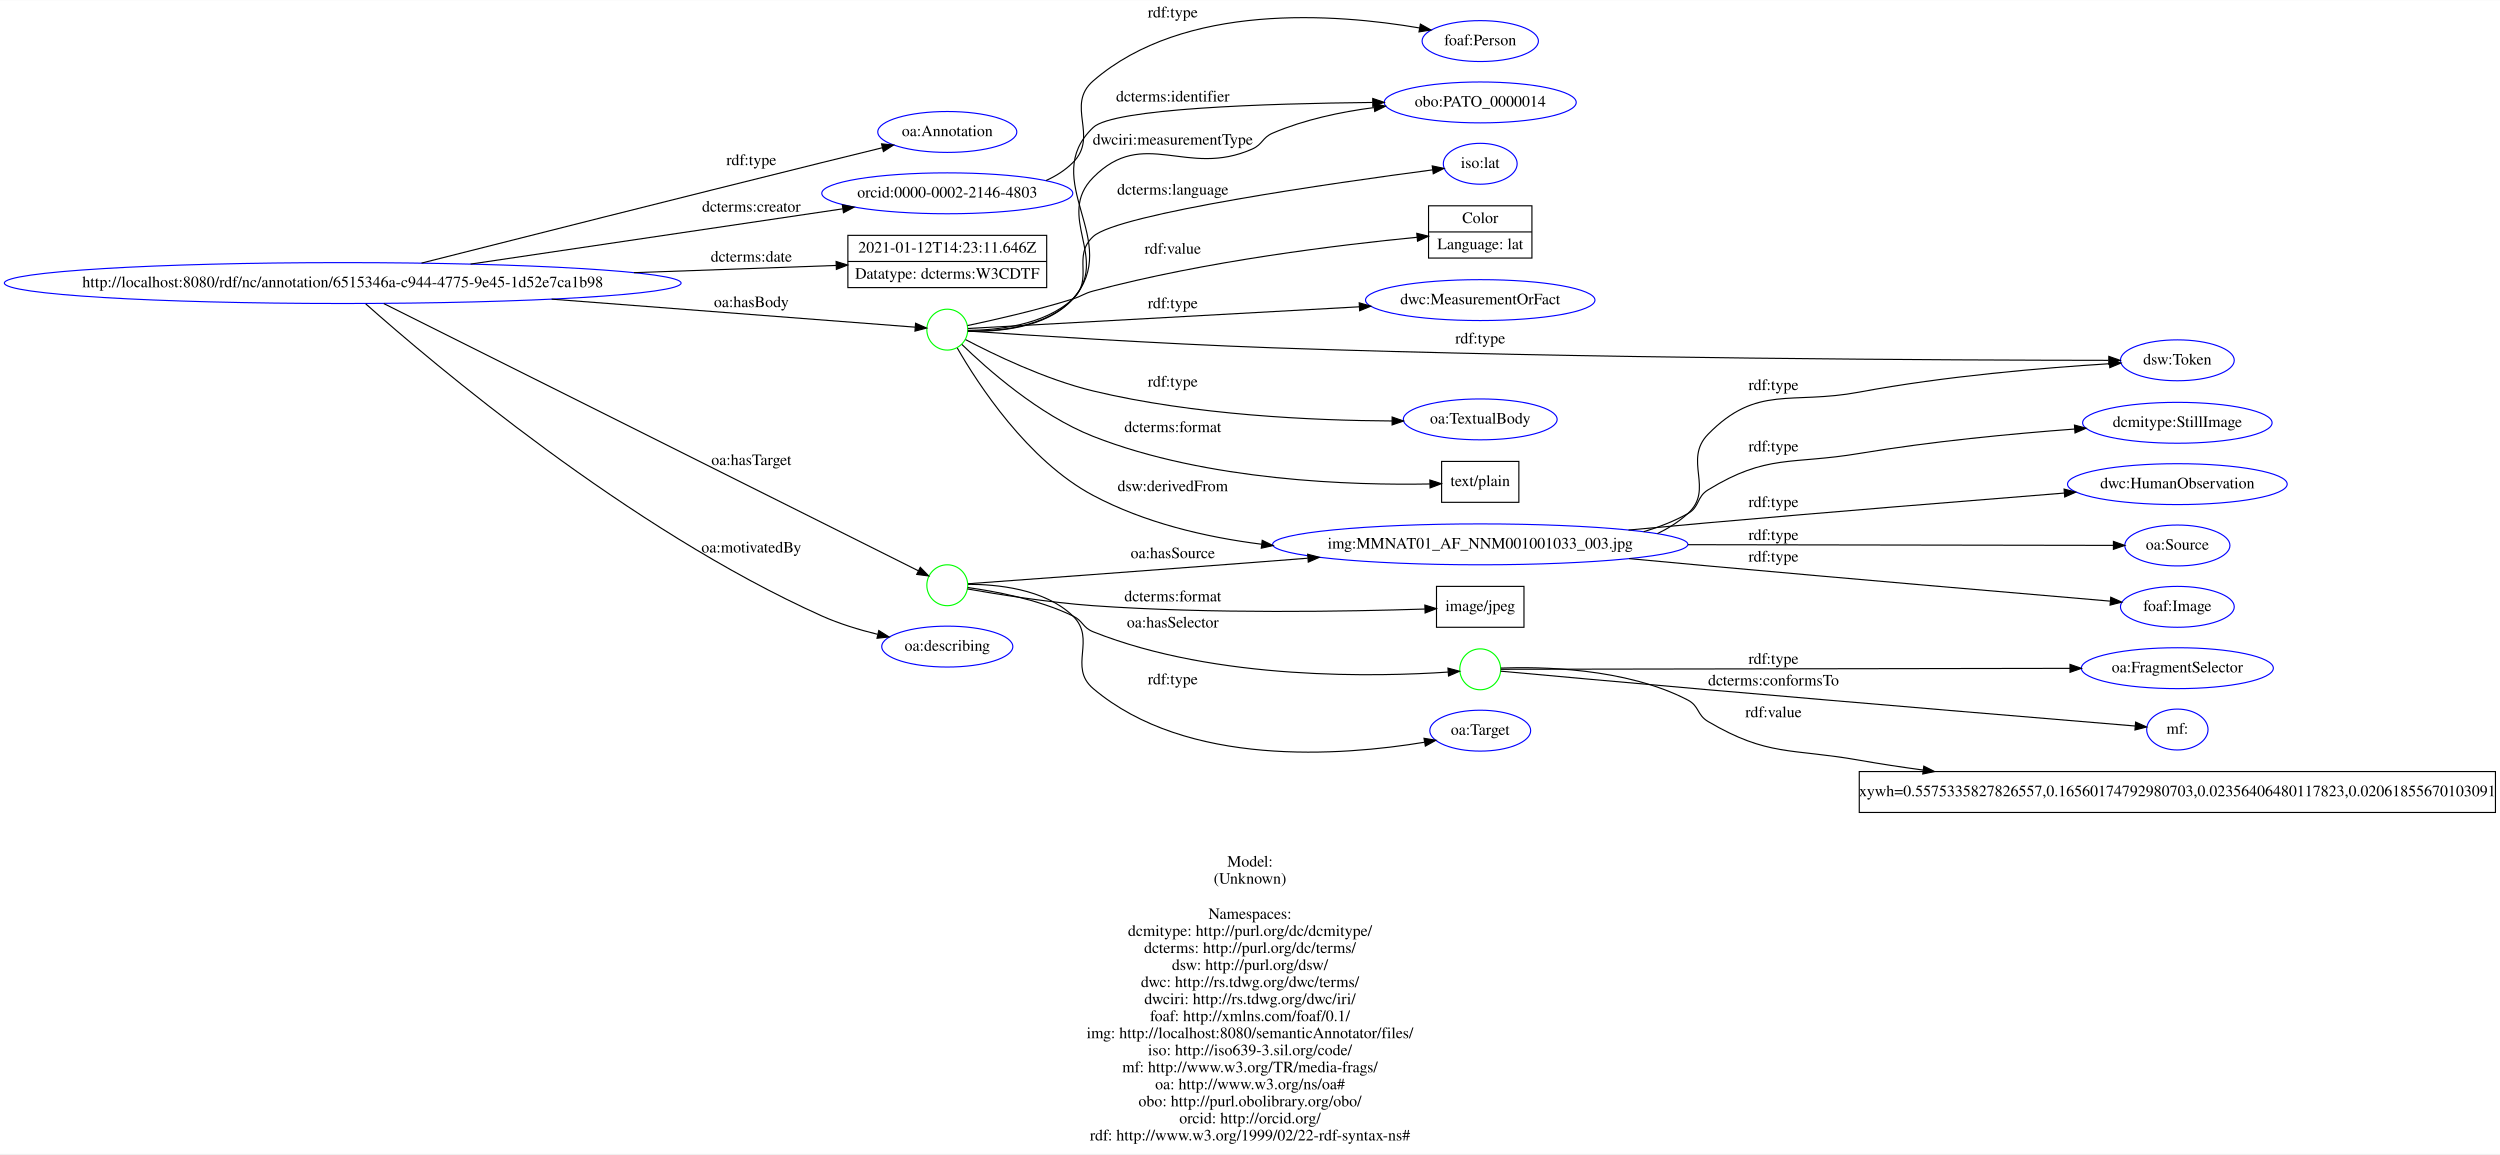
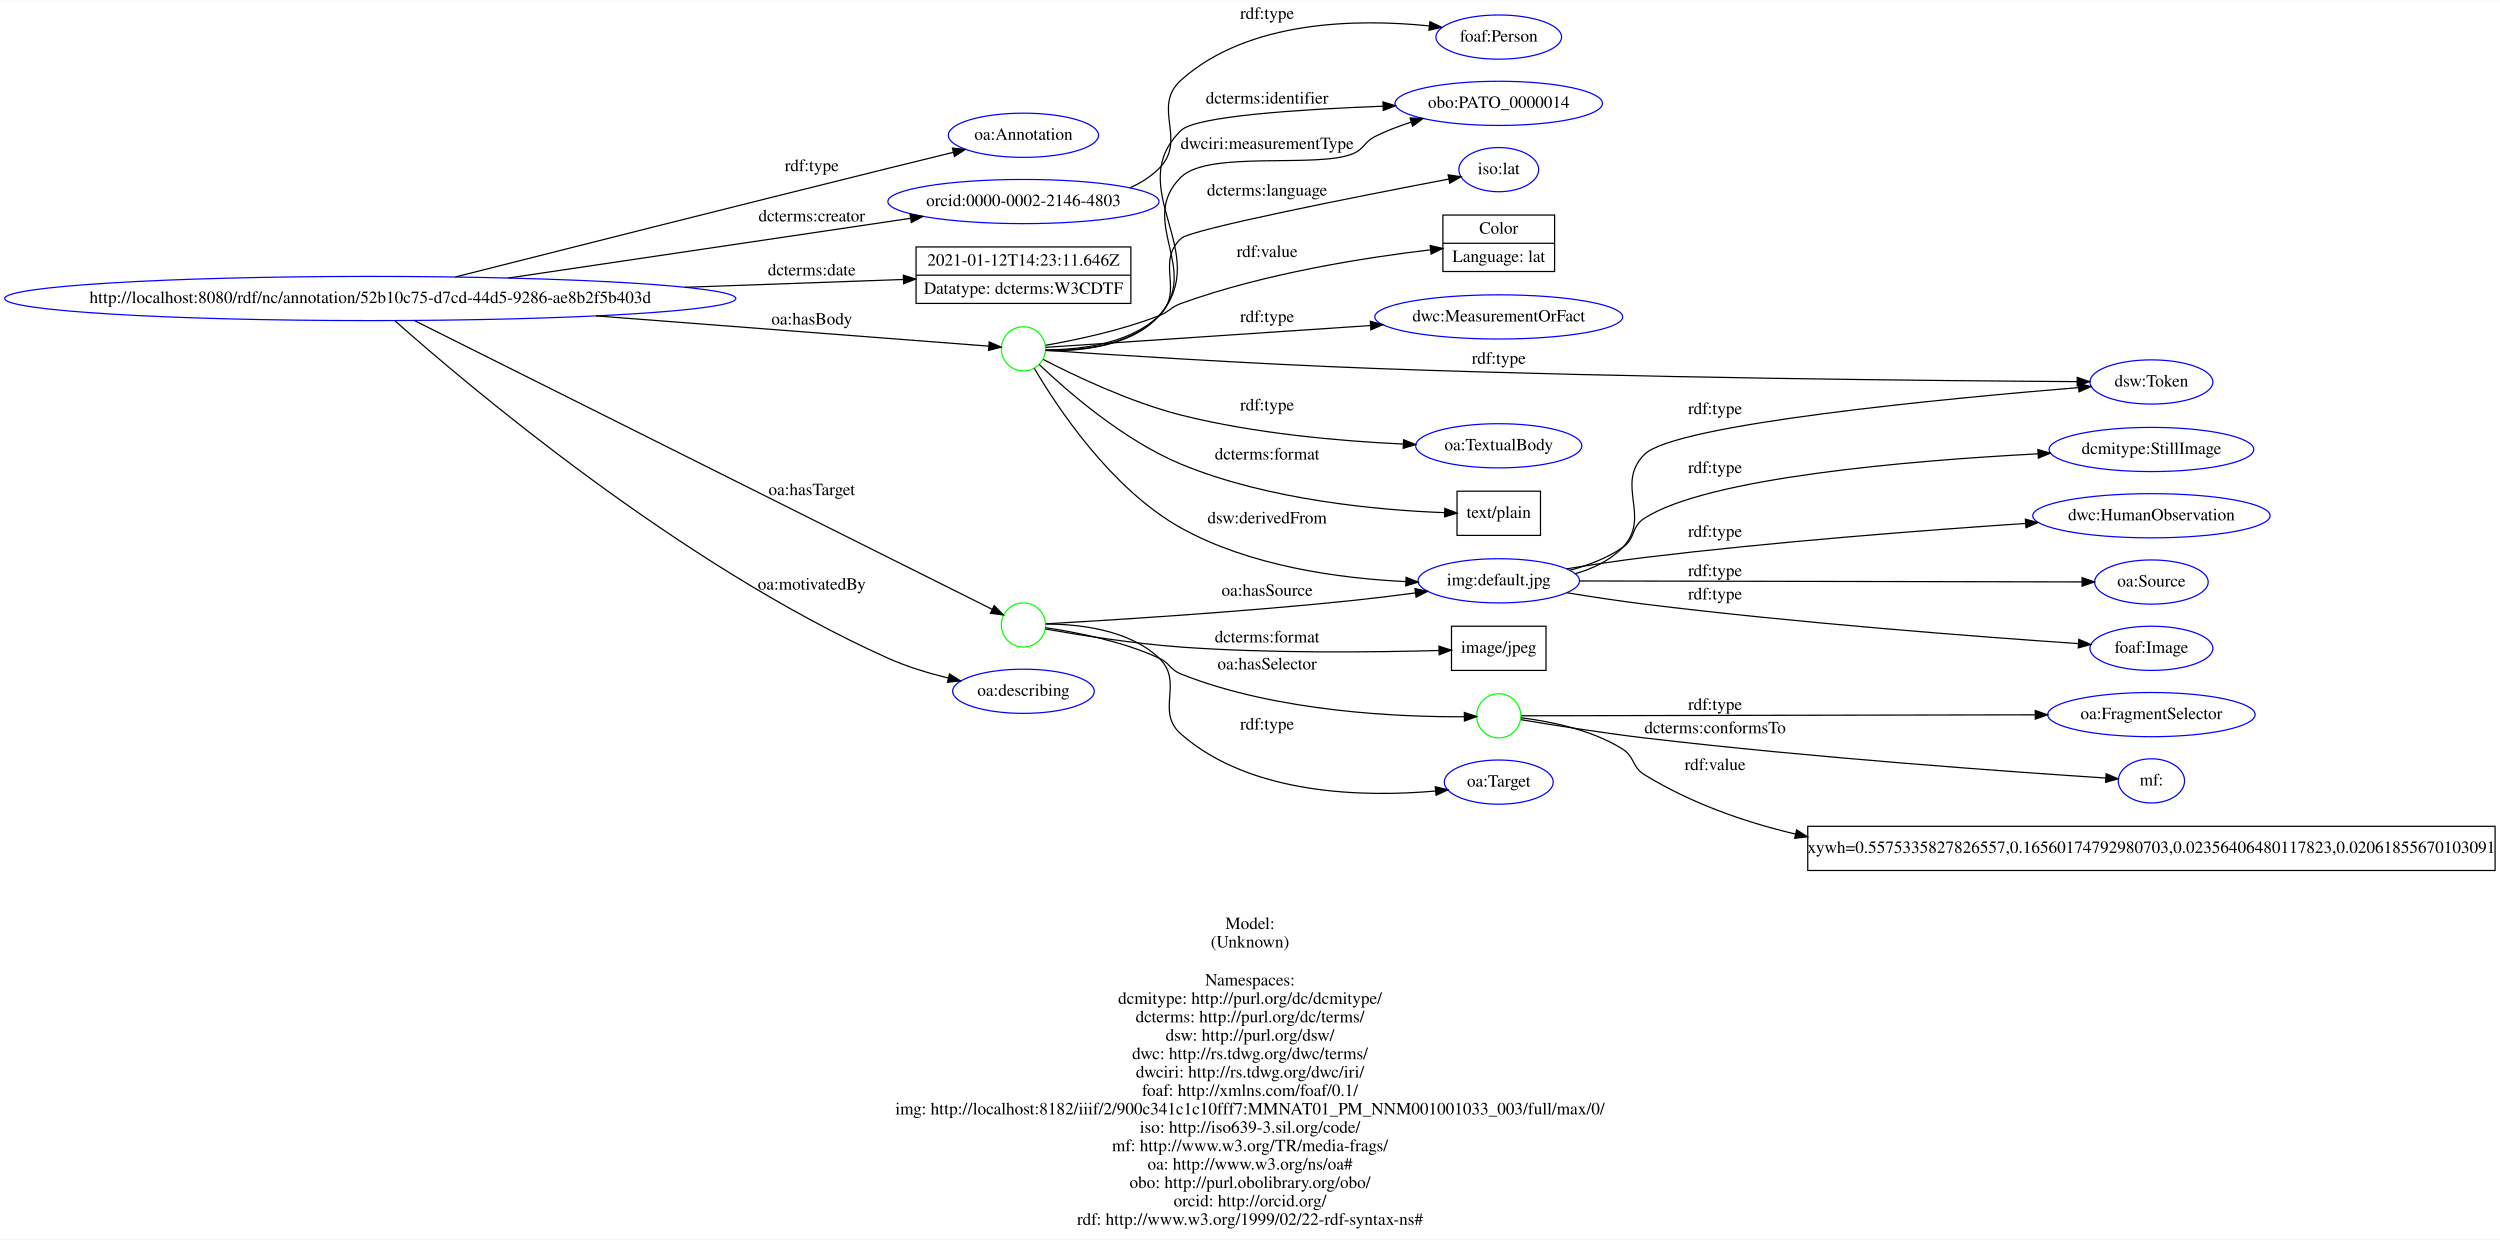
- <svg xmlns="http://www.w3.org/2000/svg" width="2201pt" height="1016pt" viewBox="0.00 0.00 2200.60 1015.50">
-   <g id="graph0" class="graph" transform="scale(1 1) rotate(0) translate(4 1011.5)">
-     <polygon fill="#ffffff" stroke="transparent" points="-4,4 -4,-1011.5 2196.595,-1011.5 2196.595,4 -4,4" />
-     <text text-anchor="middle" x="1096.298" y="-248.8" font-family="Times,serif" font-size="14.00" fill="#000000">Model:</text>
-     <text text-anchor="middle" x="1096.298" y="-233.8" font-family="Times,serif" font-size="14.00" fill="#000000">(Unknown)</text>
-     <text text-anchor="middle" x="1096.298" y="-202.8" font-family="Times,serif" font-size="14.00" fill="#000000">Namespaces:</text>
-     <text text-anchor="middle" x="1096.298" y="-187.8" font-family="Times,serif" font-size="14.00" fill="#000000">dcmitype: http://purl.org/dc/dcmitype/</text>
-     <text text-anchor="middle" x="1096.298" y="-172.8" font-family="Times,serif" font-size="14.00" fill="#000000">dcterms: http://purl.org/dc/terms/</text>
-     <text text-anchor="middle" x="1096.298" y="-157.8" font-family="Times,serif" font-size="14.00" fill="#000000">dsw: http://purl.org/dsw/</text>
-     <text text-anchor="middle" x="1096.298" y="-142.8" font-family="Times,serif" font-size="14.00" fill="#000000">dwc: http://rs.tdwg.org/dwc/terms/</text>
-     <text text-anchor="middle" x="1096.298" y="-127.8" font-family="Times,serif" font-size="14.00" fill="#000000">dwciri: http://rs.tdwg.org/dwc/iri/</text>
-     <text text-anchor="middle" x="1096.298" y="-112.8" font-family="Times,serif" font-size="14.00" fill="#000000">foaf: http://xmlns.com/foaf/0.1/</text>
-     <text text-anchor="middle" x="1096.298" y="-97.8" font-family="Times,serif" font-size="14.00" fill="#000000">img: http://localhost:8080/semanticAnnotator/files/</text>
-     <text text-anchor="middle" x="1096.298" y="-82.8" font-family="Times,serif" font-size="14.00" fill="#000000">iso: http://iso639-3.sil.org/code/</text>
-     <text text-anchor="middle" x="1096.298" y="-67.8" font-family="Times,serif" font-size="14.00" fill="#000000">mf: http://www.w3.org/TR/media-frags/</text>
-     <text text-anchor="middle" x="1096.298" y="-52.8" font-family="Times,serif" font-size="14.00" fill="#000000">oa: http://www.w3.org/ns/oa#</text>
-     <text text-anchor="middle" x="1096.298" y="-37.8" font-family="Times,serif" font-size="14.00" fill="#000000">obo: http://purl.obolibrary.org/obo/</text>
-     <text text-anchor="middle" x="1096.298" y="-22.8" font-family="Times,serif" font-size="14.00" fill="#000000">orcid: http://orcid.org/</text>
-     <text text-anchor="middle" x="1096.298" y="-7.8" font-family="Times,serif" font-size="14.00" fill="#000000">rdf: http://www.w3.org/1999/02/22-rdf-syntax-ns#</text>
+ <svg xmlns="http://www.w3.org/2000/svg" width="2037pt" height="1010pt" viewBox="0.00 0.00 2036.81 1009.50">
+   <g id="graph0" class="graph" transform="scale(1 1) rotate(0) translate(4 1005.5)">
+     <polygon fill="#ffffff" stroke="transparent" points="-4,4 -4,-1005.5 2032.81,-1005.5 2032.81,4 -4,4" />
+     <text text-anchor="middle" x="1014.405" y="-248.8" font-family="Times,serif" font-size="14.00" fill="#000000">Model:</text>
+     <text text-anchor="middle" x="1014.405" y="-233.8" font-family="Times,serif" font-size="14.00" fill="#000000">(Unknown)</text>
+     <text text-anchor="middle" x="1014.405" y="-202.8" font-family="Times,serif" font-size="14.00" fill="#000000">Namespaces:</text>
+     <text text-anchor="middle" x="1014.405" y="-187.8" font-family="Times,serif" font-size="14.00" fill="#000000">dcmitype: http://purl.org/dc/dcmitype/</text>
+     <text text-anchor="middle" x="1014.405" y="-172.8" font-family="Times,serif" font-size="14.00" fill="#000000">dcterms: http://purl.org/dc/terms/</text>
+     <text text-anchor="middle" x="1014.405" y="-157.8" font-family="Times,serif" font-size="14.00" fill="#000000">dsw: http://purl.org/dsw/</text>
+     <text text-anchor="middle" x="1014.405" y="-142.8" font-family="Times,serif" font-size="14.00" fill="#000000">dwc: http://rs.tdwg.org/dwc/terms/</text>
+     <text text-anchor="middle" x="1014.405" y="-127.8" font-family="Times,serif" font-size="14.00" fill="#000000">dwciri: http://rs.tdwg.org/dwc/iri/</text>
+     <text text-anchor="middle" x="1014.405" y="-112.8" font-family="Times,serif" font-size="14.00" fill="#000000">foaf: http://xmlns.com/foaf/0.1/</text>
+     <text text-anchor="middle" x="1014.405" y="-97.8" font-family="Times,serif" font-size="14.00" fill="#000000">img: http://localhost:8182/iiif/2/900c341c1c10fff7:MMNAT01_PM_NNM001001033_003/full/max/0/</text>
+     <text text-anchor="middle" x="1014.405" y="-82.8" font-family="Times,serif" font-size="14.00" fill="#000000">iso: http://iso639-3.sil.org/code/</text>
+     <text text-anchor="middle" x="1014.405" y="-67.8" font-family="Times,serif" font-size="14.00" fill="#000000">mf: http://www.w3.org/TR/media-frags/</text>
+     <text text-anchor="middle" x="1014.405" y="-52.8" font-family="Times,serif" font-size="14.00" fill="#000000">oa: http://www.w3.org/ns/oa#</text>
+     <text text-anchor="middle" x="1014.405" y="-37.8" font-family="Times,serif" font-size="14.00" fill="#000000">obo: http://purl.obolibrary.org/obo/</text>
+     <text text-anchor="middle" x="1014.405" y="-22.8" font-family="Times,serif" font-size="14.00" fill="#000000">orcid: http://orcid.org/</text>
+     <text text-anchor="middle" x="1014.405" y="-7.8" font-family="Times,serif" font-size="14.00" fill="#000000">rdf: http://www.w3.org/1999/02/22-rdf-syntax-ns#</text>
    <g id="node1" class="node">
      <ellipse fill="none" stroke="#0000ff" cx="297.674" cy="-762.5" rx="297.847" ry="18" />
-       <text text-anchor="middle" x="297.674" y="-758.8" font-family="Times,serif" font-size="14.00" fill="#000000">http://localhost:8080/rdf/nc/annotation/6515346a-c944-4775-9e45-1d52e7ca1b98</text>
+       <text text-anchor="middle" x="297.674" y="-758.8" font-family="Times,serif" font-size="14.00" fill="#000000">http://localhost:8080/rdf/nc/annotation/52b10c75-d7cd-44d5-9286-ae8b2f5b403d</text>
    </g>
    <g id="node2" class="node">
      <ellipse fill="none" stroke="#0000ff" cx="829.837" cy="-895.5" rx="61.189" ry="18" />
      <text text-anchor="middle" x="829.837" y="-891.8" font-family="Times,serif" font-size="14.00" fill="#000000">oa:Annotation</text>
    </g>
    <g id="edge1" class="edge">
      <path fill="none" stroke="#000000" d="M367.031,-780.084C450.566,-801.229 595.159,-837.717 719.347,-868.5 736.651,-872.789 755.492,-877.411 772.633,-881.597" />
      <polygon fill="#000000" stroke="#000000" points="771.961,-885.036 782.505,-884.006 773.62,-878.236 771.961,-885.036" />
      <text text-anchor="middle" x="657.347" y="-866.3" font-family="Times,serif" font-size="14.00" fill="#000000">rdf:type</text>
    </g>
    <g id="node3" class="node">
      <ellipse fill="none" stroke="#0000ff" cx="829.837" cy="-841.5" rx="110.48" ry="18" />
      <text text-anchor="middle" x="829.837" y="-837.8" font-family="Times,serif" font-size="14.00" fill="#000000">orcid:0000-0002-2146-4803</text>
    </g>
    <g id="edge2" class="edge">
      <path fill="none" stroke="#000000" d="M410.207,-779.206C507.668,-793.674 646.913,-814.345 737.834,-827.842" />
      <polygon fill="#000000" stroke="#000000" points="737.445,-831.323 747.851,-829.329 738.473,-824.398 737.445,-831.323" />
      <text text-anchor="middle" x="657.347" y="-825.3" font-family="Times,serif" font-size="14.00" fill="#000000">dcterms:creator</text>
    </g>
    <g id="node4" class="node">
      <polygon fill="none" stroke="#000000" points="742.337,-758.5 742.337,-804.5 917.337,-804.5 917.337,-758.5 742.337,-758.5" />
      <text text-anchor="middle" x="829.837" y="-789.3" font-family="Times,serif" font-size="14.00" fill="#000000">2021-01-12T14:23:11.646Z</text>
      <polyline fill="none" stroke="#000000" points="742.337,-781.5 917.337,-781.5 " />
      <text text-anchor="middle" x="829.837" y="-766.3" font-family="Times,serif" font-size="14.00" fill="#000000">Datatype: dcterms:W3CDTF</text>
    </g>
    <g id="edge3" class="edge">
      <path fill="none" stroke="#000000" d="M554.013,-771.652C617.354,-773.914 681.432,-776.202 731.864,-778.002" />
      <polygon fill="#000000" stroke="#000000" points="731.97,-781.508 742.089,-778.367 732.22,-774.512 731.97,-781.508" />
      <text text-anchor="middle" x="657.347" y="-781.3" font-family="Times,serif" font-size="14.00" fill="#000000">dcterms:date</text>
    </g>
    <g id="node5" class="node">
      <ellipse fill="none" stroke="#00ff00" cx="829.837" cy="-721.5" rx="18" ry="18" />
    </g>
    <g id="edge4" class="edge">
      <path fill="none" stroke="#000000" d="M481.559,-748.333C599.78,-739.225 742.007,-728.267 801.506,-723.683" />
      <polygon fill="#000000" stroke="#000000" points="801.927,-727.161 811.629,-722.903 801.389,-720.182 801.927,-727.161" />
      <text text-anchor="middle" x="657.347" y="-741.3" font-family="Times,serif" font-size="14.00" fill="#000000">oa:hasBody</text>
    </g>
    <g id="node14" class="node">
      <ellipse fill="none" stroke="#00ff00" cx="829.837" cy="-496.5" rx="18" ry="18" />
    </g>
    <g id="edge14" class="edge">
      <path fill="none" stroke="#000000" d="M333.833,-744.426C434.748,-693.984 717.707,-552.548 804.32,-509.255" />
      <polygon fill="#000000" stroke="#000000" points="806.057,-512.299 813.437,-504.697 802.928,-506.038 806.057,-512.299" />
      <text text-anchor="middle" x="657.347" y="-602.3" font-family="Times,serif" font-size="14.00" fill="#000000">oa:hasTarget</text>
    </g>
    <g id="node21" class="node">
      <ellipse fill="none" stroke="#0000ff" cx="829.837" cy="-442.5" rx="57.69" ry="18" />
      <text text-anchor="middle" x="829.837" y="-438.8" font-family="Times,serif" font-size="14.00" fill="#000000">oa:describing</text>
    </g>
    <g id="edge22" class="edge">
      <path fill="none" stroke="#000000" d="M317.902,-744.204C375.866,-692.772 549.331,-545.706 719.347,-469.5 734.717,-462.611 752.111,-457.315 768.474,-453.315" />
      <polygon fill="#000000" stroke="#000000" points="769.551,-456.659 778.501,-450.99 767.969,-449.84 769.551,-456.659" />
      <text text-anchor="middle" x="657.347" y="-525.3" font-family="Times,serif" font-size="14.00" fill="#000000">oa:motivatedBy</text>
    </g>
    <g id="node22" class="node">
-       <ellipse fill="none" stroke="#0000ff" cx="1298.961" cy="-975.5" rx="51.191" ry="18" />
-       <text text-anchor="middle" x="1298.961" y="-971.8" font-family="Times,serif" font-size="14.00" fill="#000000">foaf:Person</text>
+       <ellipse fill="none" stroke="#0000ff" cx="1217.069" cy="-975.5" rx="51.191" ry="18" />
+       <text text-anchor="middle" x="1217.069" y="-971.8" font-family="Times,serif" font-size="14.00" fill="#000000">foaf:Person</text>
    </g>
    <g id="edge23" class="edge">
-       <path fill="none" stroke="#000000" d="M916.822,-852.77C925.523,-856.688 933.607,-861.816 940.328,-868.5 963.713,-891.762 933.402,-918.897 958.328,-940.5 1038.241,-1009.76 1171.564,-999.667 1245.489,-987.059" />
-       <polygon fill="#000000" stroke="#000000" points="1246.284,-990.472 1255.514,-985.271 1245.055,-983.581 1246.284,-990.472" />
-       <text text-anchor="middle" x="1028.328" y="-996.3" font-family="Times,serif" font-size="14.00" fill="#000000">rdf:type</text>
+       <path fill="none" stroke="#000000" d="M916.822,-852.77C925.523,-856.688 933.607,-861.816 940.328,-868.5 963.713,-891.762 933.751,-918.5 958.328,-940.5 1013.129,-989.556 1102.405,-990.487 1160.439,-984.591" />
+       <polygon fill="#000000" stroke="#000000" points="1160.991,-988.052 1170.541,-983.464 1160.214,-981.095 1160.991,-988.052" />
+       <text text-anchor="middle" x="1028.328" y="-990.3" font-family="Times,serif" font-size="14.00" fill="#000000">rdf:type</text>
    </g>
    <g id="node6" class="node">
-       <ellipse fill="none" stroke="#0000ff" cx="1912.595" cy="-694.5" rx="50.091" ry="18" />
-       <text text-anchor="middle" x="1912.595" y="-690.8" font-family="Times,serif" font-size="14.00" fill="#000000">dsw:Token</text>
+       <ellipse fill="none" stroke="#0000ff" cx="1748.81" cy="-694.5" rx="50.091" ry="18" />
+       <text text-anchor="middle" x="1748.81" y="-690.8" font-family="Times,serif" font-size="14.00" fill="#000000">dsw:Token</text>
    </g>
    <g id="edge5" class="edge">
-       <path fill="none" stroke="#000000" d="M847.926,-720.225C893.144,-717.097 1014.766,-709.036 1116.328,-705.5 1390.763,-695.945 1718.674,-694.595 1851.881,-694.47" />
-       <polygon fill="#000000" stroke="#000000" points="1852.273,-697.97 1862.27,-694.462 1852.267,-690.97 1852.273,-697.97" />
-       <text text-anchor="middle" x="1298.961" y="-709.3" font-family="Times,serif" font-size="14.00" fill="#000000">rdf:type</text>
+       <path fill="none" stroke="#000000" d="M847.926,-720.248C893.147,-717.17 1014.772,-709.218 1116.328,-705.5 1326.254,-697.815 1575.576,-695.473 1688.225,-694.78" />
+       <polygon fill="#000000" stroke="#000000" points="1688.391,-698.279 1698.37,-694.72 1688.35,-691.279 1688.391,-698.279" />
+       <text text-anchor="middle" x="1217.069" y="-709.3" font-family="Times,serif" font-size="14.00" fill="#000000">rdf:type</text>
    </g>
    <g id="node7" class="node">
-       <ellipse fill="none" stroke="#0000ff" cx="1298.961" cy="-747.5" rx="100.983" ry="18" />
-       <text text-anchor="middle" x="1298.961" y="-743.8" font-family="Times,serif" font-size="14.00" fill="#000000">dwc:MeasurementOrFact</text>
+       <ellipse fill="none" stroke="#0000ff" cx="1217.069" cy="-747.5" rx="100.983" ry="18" />
+       <text text-anchor="middle" x="1217.069" y="-743.8" font-family="Times,serif" font-size="14.00" fill="#000000">dwc:MeasurementOrFact</text>
    </g>
    <g id="edge6" class="edge">
-       <path fill="none" stroke="#000000" d="M847.94,-722.503C903.964,-725.608 1077.629,-735.233 1192.386,-741.593" />
-       <polygon fill="#000000" stroke="#000000" points="1192.432,-745.101 1202.611,-742.16 1192.82,-738.112 1192.432,-745.101" />
-       <text text-anchor="middle" x="1028.328" y="-740.3" font-family="Times,serif" font-size="14.00" fill="#000000">rdf:type</text>
+       <path fill="none" stroke="#000000" d="M847.995,-722.719C894.475,-725.84 1020.557,-734.306 1112.452,-740.476" />
+       <polygon fill="#000000" stroke="#000000" points="1112.424,-743.982 1122.636,-741.159 1112.893,-736.997 1112.424,-743.982" />
+       <text text-anchor="middle" x="1028.328" y="-743.3" font-family="Times,serif" font-size="14.00" fill="#000000">rdf:type</text>
    </g>
    <g id="node8" class="node">
-       <ellipse fill="none" stroke="#0000ff" cx="1298.961" cy="-642.5" rx="67.688" ry="18" />
-       <text text-anchor="middle" x="1298.961" y="-638.8" font-family="Times,serif" font-size="14.00" fill="#000000">oa:TextualBody</text>
+       <ellipse fill="none" stroke="#0000ff" cx="1217.069" cy="-642.5" rx="67.688" ry="18" />
+       <text text-anchor="middle" x="1217.069" y="-638.8" font-family="Times,serif" font-size="14.00" fill="#000000">oa:TextualBody</text>
    </g>
    <g id="edge7" class="edge">
-       <path fill="none" stroke="#000000" d="M845.889,-712.736C869.657,-700.232 915.975,-677.665 958.328,-667.5 1046.808,-646.264 1151.607,-641.504 1221.369,-641.098" />
-       <polygon fill="#000000" stroke="#000000" points="1221.412,-644.598 1231.402,-641.068 1221.391,-637.598 1221.412,-644.598" />
+       <path fill="none" stroke="#000000" d="M845.92,-712.865C869.729,-700.522 916.095,-678.153 958.328,-667.5 1017.915,-652.47 1087.319,-646.356 1139.237,-643.925" />
+       <polygon fill="#000000" stroke="#000000" points="1139.54,-647.415 1149.379,-643.487 1139.237,-640.422 1139.54,-647.415" />
      <text text-anchor="middle" x="1028.328" y="-671.3" font-family="Times,serif" font-size="14.00" fill="#000000">rdf:type</text>
    </g>
    <g id="node9" class="node">
-       <polygon fill="none" stroke="#000000" points="1264.961,-569.5 1264.961,-605.5 1332.961,-605.5 1332.961,-569.5 1264.961,-569.5" />
-       <text text-anchor="middle" x="1298.961" y="-583.8" font-family="Times,serif" font-size="14.00" fill="#000000">text/plain</text>
+       <polygon fill="none" stroke="#000000" points="1183.069,-569.5 1183.069,-605.5 1251.069,-605.5 1251.069,-569.5 1183.069,-569.5" />
+       <text text-anchor="middle" x="1217.069" y="-583.8" font-family="Times,serif" font-size="14.00" fill="#000000">text/plain</text>
    </g>
    <g id="edge8" class="edge">
-       <path fill="none" stroke="#000000" d="M842.671,-708.475C864.33,-687.4 910.476,-646.294 958.328,-627.5 1058.809,-588.035 1187.814,-584.406 1254.545,-585.649" />
-       <polygon fill="#000000" stroke="#000000" points="1254.627,-589.152 1264.706,-585.886 1254.79,-582.154 1254.627,-589.152" />
+       <path fill="none" stroke="#000000" d="M842.75,-708.67C864.522,-687.875 910.827,-647.164 958.328,-627.5 1029.592,-597.999 1120.063,-590.032 1172.967,-588.014" />
+       <polygon fill="#000000" stroke="#000000" points="1173.15,-591.51 1183.031,-587.685 1172.922,-584.514 1173.15,-591.51" />
      <text text-anchor="middle" x="1028.328" y="-631.3" font-family="Times,serif" font-size="14.00" fill="#000000">dcterms:format</text>
    </g>
    <g id="node10" class="node">
-       <ellipse fill="none" stroke="#0000ff" cx="1298.961" cy="-921.5" rx="84.485" ry="18" />
-       <text text-anchor="middle" x="1298.961" y="-917.8" font-family="Times,serif" font-size="14.00" fill="#000000">obo:PATO_0000014</text>
+       <ellipse fill="none" stroke="#0000ff" cx="1217.069" cy="-921.5" rx="84.485" ry="18" />
+       <text text-anchor="middle" x="1217.069" y="-917.8" font-family="Times,serif" font-size="14.00" fill="#000000">obo:PATO_0000014</text>
    </g>
    <g id="edge9" class="edge">
-       <path fill="none" stroke="#000000" d="M847.868,-720.164C872.708,-719.413 917.022,-722.188 940.328,-748.5 985.141,-799.093 909.261,-853.021 958.328,-899.5 975.892,-916.138 1109.653,-920.501 1204.223,-921.48" />
-       <polygon fill="#000000" stroke="#000000" points="1204.364,-924.981 1214.396,-921.574 1204.429,-917.981 1204.364,-924.981" />
-       <text text-anchor="middle" x="1028.328" y="-922.3" font-family="Times,serif" font-size="14.00" fill="#000000">dcterms:identifier</text>
+       <path fill="none" stroke="#000000" d="M847.868,-720.164C872.708,-719.413 917.022,-722.188 940.328,-748.5 985.141,-799.093 909.736,-852.524 958.328,-899.5 970.241,-911.017 1053.807,-916.562 1122.798,-919.195" />
+       <polygon fill="#000000" stroke="#000000" points="1122.739,-922.695 1132.86,-919.563 1122.995,-915.7 1122.739,-922.695" />
+       <text text-anchor="middle" x="1028.328" y="-921.3" font-family="Times,serif" font-size="14.00" fill="#000000">dcterms:identifier</text>
    </g>
    <g id="edge12" class="edge">
-       <path fill="none" stroke="#000000" d="M848.111,-720.313C872.822,-719.793 916.531,-722.9 940.328,-748.5 973.16,-783.821 924.4,-821.23 958.328,-855.5 1002.796,-900.418 1040.585,-854.792 1098.328,-880.5 1107.586,-884.622 1107.008,-890.517 1116.328,-894.5 1144.01,-906.332 1175.964,-913.116 1205.329,-916.964" />
-       <polygon fill="#000000" stroke="#000000" points="1205.249,-920.48 1215.597,-918.206 1206.09,-913.53 1205.249,-920.48" />
+       <path fill="none" stroke="#000000" d="M848.143,-720.284C872.891,-719.729 916.643,-722.797 940.328,-748.5 974.789,-785.899 921.955,-825.957 958.328,-861.5 980.783,-883.443 1069.385,-868.332 1098.328,-880.5 1107.67,-884.428 1107.253,-889.987 1116.328,-894.5 1125.543,-899.082 1135.631,-902.961 1145.752,-906.222" />
+       <polygon fill="#000000" stroke="#000000" points="1144.852,-909.606 1155.437,-909.162 1146.885,-902.908 1144.852,-909.606" />
      <text text-anchor="middle" x="1028.328" y="-884.3" font-family="Times,serif" font-size="14.00" fill="#000000">dwciri:measurementType</text>
    </g>
    <g id="node11" class="node">
-       <ellipse fill="none" stroke="#0000ff" cx="1298.961" cy="-867.5" rx="32.494" ry="18" />
-       <text text-anchor="middle" x="1298.961" y="-863.8" font-family="Times,serif" font-size="14.00" fill="#000000">iso:lat</text>
+       <ellipse fill="none" stroke="#0000ff" cx="1217.069" cy="-867.5" rx="32.494" ry="18" />
+       <text text-anchor="middle" x="1217.069" y="-863.8" font-family="Times,serif" font-size="14.00" fill="#000000">iso:lat</text>
    </g>
    <g id="edge10" class="edge">
-       <path fill="none" stroke="#000000" d="M847.994,-720.843C872.167,-720.978 914.829,-724.884 940.328,-748.5 959.198,-765.977 939.373,-786.114 958.328,-803.5 980.219,-823.58 1171.022,-850.763 1257.122,-862.143" />
-       <polygon fill="#000000" stroke="#000000" points="1256.714,-865.619 1267.084,-863.451 1257.625,-858.679 1256.714,-865.619" />
-       <text text-anchor="middle" x="1028.328" y="-840.3" font-family="Times,serif" font-size="14.00" fill="#000000">dcterms:language</text>
+       <path fill="none" stroke="#000000" d="M848.126,-720.703C872.451,-720.678 915.283,-724.404 940.328,-748.5 961.313,-768.69 937.077,-791.59 958.328,-811.5 966.31,-818.978 1105.525,-846.306 1176.364,-859.823" />
+       <polygon fill="#000000" stroke="#000000" points="1175.817,-863.282 1186.295,-861.713 1177.126,-856.406 1175.817,-863.282" />
+       <text text-anchor="middle" x="1028.328" y="-846.3" font-family="Times,serif" font-size="14.00" fill="#000000">dcterms:language</text>
    </g>
    <g id="node12" class="node">
-       <ellipse fill="none" stroke="#0000ff" cx="1298.961" cy="-532.5" rx="182.768" ry="18" />
-       <text text-anchor="middle" x="1298.961" y="-528.8" font-family="Times,serif" font-size="14.00" fill="#000000">img:MMNAT01_AF_NNM001001033_003.jpg</text>
+       <ellipse fill="none" stroke="#0000ff" cx="1217.069" cy="-532.5" rx="65.789" ry="18" />
+       <text text-anchor="middle" x="1217.069" y="-528.8" font-family="Times,serif" font-size="14.00" fill="#000000">img:default.jpg</text>
    </g>
    <g id="edge11" class="edge">
-       <path fill="none" stroke="#000000" d="M838.612,-705.355C856.503,-674.203 900.449,-606.174 958.328,-575.5 1003.26,-551.687 1056.074,-538.97 1106.527,-532.598" />
-       <polygon fill="#000000" stroke="#000000" points="1107.065,-536.059 1116.583,-531.407 1106.241,-529.108 1107.065,-536.059" />
+       <path fill="none" stroke="#000000" d="M838.719,-705.553C856.799,-674.748 901.06,-607.3 958.328,-575.5 1014.428,-544.348 1087.166,-534.463 1141.227,-531.87" />
+       <polygon fill="#000000" stroke="#000000" points="1141.588,-535.359 1151.437,-531.456 1141.304,-528.365 1141.588,-535.359" />
      <text text-anchor="middle" x="1028.328" y="-579.3" font-family="Times,serif" font-size="14.00" fill="#000000">dsw:derivedFrom</text>
    </g>
    <g id="node13" class="node">
-       <polygon fill="none" stroke="#000000" points="1253.461,-784.5 1253.461,-830.5 1344.461,-830.5 1344.461,-784.5 1253.461,-784.5" />
-       <text text-anchor="middle" x="1298.961" y="-815.3" font-family="Times,serif" font-size="14.00" fill="#000000">Color</text>
-       <polyline fill="none" stroke="#000000" points="1253.461,-807.5 1344.461,-807.5 " />
-       <text text-anchor="middle" x="1298.961" y="-792.3" font-family="Times,serif" font-size="14.00" fill="#000000">Language: lat</text>
+       <polygon fill="none" stroke="#000000" points="1171.569,-784.5 1171.569,-830.5 1262.569,-830.5 1262.569,-784.5 1171.569,-784.5" />
+       <text text-anchor="middle" x="1217.069" y="-815.3" font-family="Times,serif" font-size="14.00" fill="#000000">Color</text>
+       <polyline fill="none" stroke="#000000" points="1171.569,-807.5 1262.569,-807.5 " />
+       <text text-anchor="middle" x="1217.069" y="-792.3" font-family="Times,serif" font-size="14.00" fill="#000000">Language: lat</text>
    </g>
    <g id="edge13" class="edge">
-       <path fill="none" stroke="#000000" d="M847.64,-725.096C869.642,-729.713 908.122,-738.351 940.328,-748.5 948.514,-751.08 950.035,-753.283 958.328,-755.5 1056.865,-781.838 1175.242,-796.159 1243.325,-802.787" />
-       <polygon fill="#000000" stroke="#000000" points="1243.116,-806.283 1253.403,-803.747 1243.78,-799.314 1243.116,-806.283" />
-       <text text-anchor="middle" x="1028.328" y="-788.3" font-family="Times,serif" font-size="14.00" fill="#000000">rdf:value</text>
+       <path fill="none" stroke="#000000" d="M847.893,-724.38C870.15,-728.274 908.887,-736.183 940.328,-748.5 948.849,-751.838 949.722,-755.387 958.328,-758.5 1025.979,-782.975 1108.223,-795.875 1161.559,-802.183" />
+       <polygon fill="#000000" stroke="#000000" points="1161.167,-805.66 1171.5,-803.321 1161.963,-798.706 1161.167,-805.66" />
+       <text text-anchor="middle" x="1028.328" y="-796.3" font-family="Times,serif" font-size="14.00" fill="#000000">rdf:value</text>
    </g>
    <g id="edge25" class="edge">
-       <path fill="none" stroke="#000000" d="M1454.947,-541.954C1464.596,-546.55 1473.615,-552.316 1481.595,-559.5 1505.469,-580.992 1477.105,-606.563 1499.595,-629.5 1542.552,-673.309 1572.292,-655.183 1632.595,-666.5 1707.744,-680.602 1795.66,-687.927 1852.645,-691.49" />
-       <polygon fill="#000000" stroke="#000000" points="1852.722,-695.001 1862.915,-692.112 1853.145,-688.014 1852.722,-695.001" />
-       <text text-anchor="middle" x="1557.095" y="-668.3" font-family="Times,serif" font-size="14.00" fill="#000000">rdf:type</text>
+       <path fill="none" stroke="#000000" d="M1279.349,-538.276C1293.583,-542.331 1307.529,-548.913 1317.81,-559.5 1341.993,-584.402 1311.221,-610.999 1335.81,-635.5 1360.475,-660.077 1581.117,-681.022 1689.398,-689.924" />
+       <polygon fill="#000000" stroke="#000000" points="1689.265,-693.424 1699.516,-690.747 1689.833,-686.447 1689.265,-693.424" />
+       <text text-anchor="middle" x="1393.31" y="-668.3" font-family="Times,serif" font-size="14.00" fill="#000000">rdf:type</text>
    </g>
    <g id="node23" class="node">
-       <ellipse fill="none" stroke="#0000ff" cx="1912.595" cy="-639.5" rx="83.386" ry="18" />
-       <text text-anchor="middle" x="1912.595" y="-635.8" font-family="Times,serif" font-size="14.00" fill="#000000">dcmitype:StillImage</text>
+       <ellipse fill="none" stroke="#0000ff" cx="1748.81" cy="-639.5" rx="83.386" ry="18" />
+       <text text-anchor="middle" x="1748.81" y="-635.8" font-family="Times,serif" font-size="14.00" fill="#000000">dcmitype:StillImage</text>
    </g>
    <g id="edge24" class="edge">
-       <path fill="none" stroke="#000000" d="M1442.81,-543.636C1456.365,-547.653 1469.53,-552.838 1481.595,-559.5 1492.357,-565.442 1489.11,-574.084 1499.595,-580.5 1551.454,-612.234 1572.634,-602.447 1632.595,-612.5 1695.507,-623.048 1767.115,-629.862 1822.165,-634.005" />
-       <polygon fill="#000000" stroke="#000000" points="1822.016,-637.504 1832.246,-634.748 1822.531,-630.523 1822.016,-637.504" />
-       <text text-anchor="middle" x="1557.095" y="-614.3" font-family="Times,serif" font-size="14.00" fill="#000000">rdf:type</text>
+       <path fill="none" stroke="#000000" d="M1275.063,-541.077C1289.852,-545.075 1305.135,-550.929 1317.81,-559.5 1328.855,-566.969 1324.591,-576.294 1335.81,-583.5 1387.341,-616.602 1551.322,-630.413 1656.496,-635.971" />
+       <polygon fill="#000000" stroke="#000000" points="1656.319,-639.466 1666.485,-636.484 1656.678,-632.476 1656.319,-639.466" />
+       <text text-anchor="middle" x="1393.31" y="-620.3" font-family="Times,serif" font-size="14.00" fill="#000000">rdf:type</text>
    </g>
    <g id="node24" class="node">
-       <ellipse fill="none" stroke="#0000ff" cx="1912.595" cy="-585.5" rx="96.683" ry="18" />
-       <text text-anchor="middle" x="1912.595" y="-581.8" font-family="Times,serif" font-size="14.00" fill="#000000">dwc:HumanObservation</text>
+       <ellipse fill="none" stroke="#0000ff" cx="1748.81" cy="-585.5" rx="96.683" ry="18" />
+       <text text-anchor="middle" x="1748.81" y="-581.8" font-family="Times,serif" font-size="14.00" fill="#000000">dwc:HumanObservation</text>
    </g>
    <g id="edge26" class="edge">
-       <path fill="none" stroke="#000000" d="M1429.529,-545.099C1452.857,-547.283 1476.941,-549.495 1499.595,-551.5 1606.679,-560.978 1729.463,-570.975 1813.136,-577.656" />
-       <polygon fill="#000000" stroke="#000000" points="1812.896,-581.148 1823.142,-578.455 1813.452,-574.17 1812.896,-581.148" />
-       <text text-anchor="middle" x="1557.095" y="-565.3" font-family="Times,serif" font-size="14.00" fill="#000000">rdf:type</text>
+       <path fill="none" stroke="#000000" d="M1272.521,-542.274C1292.432,-545.545 1315.084,-548.992 1335.81,-551.5 1441.333,-564.267 1562.616,-573.622 1646.32,-579.251" />
+       <polygon fill="#000000" stroke="#000000" points="1646.127,-582.746 1656.338,-579.919 1646.593,-575.762 1646.127,-582.746" />
+       <text text-anchor="middle" x="1393.31" y="-568.3" font-family="Times,serif" font-size="14.00" fill="#000000">rdf:type</text>
    </g>
    <g id="node25" class="node">
-       <ellipse fill="none" stroke="#0000ff" cx="1912.595" cy="-531.5" rx="46.292" ry="18" />
-       <text text-anchor="middle" x="1912.595" y="-527.8" font-family="Times,serif" font-size="14.00" fill="#000000">oa:Source</text>
+       <ellipse fill="none" stroke="#0000ff" cx="1748.81" cy="-531.5" rx="46.292" ry="18" />
+       <text text-anchor="middle" x="1748.81" y="-527.8" font-family="Times,serif" font-size="14.00" fill="#000000">oa:Source</text>
    </g>
    <g id="edge27" class="edge">
-       <path fill="none" stroke="#000000" d="M1481.825,-532.202C1609.659,-531.994 1772.001,-531.729 1856.198,-531.592" />
-       <polygon fill="#000000" stroke="#000000" points="1856.323,-535.092 1866.317,-531.575 1856.312,-528.092 1856.323,-535.092" />
-       <text text-anchor="middle" x="1557.095" y="-536.3" font-family="Times,serif" font-size="14.00" fill="#000000">rdf:type</text>
+       <path fill="none" stroke="#000000" d="M1282.804,-532.376C1388.139,-532.178 1592.954,-531.793 1692.196,-531.606" />
+       <polygon fill="#000000" stroke="#000000" points="1692.333,-535.106 1702.326,-531.587 1692.32,-528.106 1692.333,-535.106" />
+       <text text-anchor="middle" x="1393.31" y="-536.3" font-family="Times,serif" font-size="14.00" fill="#000000">rdf:type</text>
    </g>
    <g id="node26" class="node">
-       <ellipse fill="none" stroke="#0000ff" cx="1912.595" cy="-477.5" rx="50.091" ry="18" />
-       <text text-anchor="middle" x="1912.595" y="-473.8" font-family="Times,serif" font-size="14.00" fill="#000000">foaf:Image</text>
+       <ellipse fill="none" stroke="#0000ff" cx="1748.81" cy="-477.5" rx="50.091" ry="18" />
+       <text text-anchor="middle" x="1748.81" y="-473.8" font-family="Times,serif" font-size="14.00" fill="#000000">foaf:Image</text>
    </g>
    <g id="edge28" class="edge">
-       <path fill="none" stroke="#000000" d="M1430.075,-519.941C1453.235,-517.764 1477.121,-515.544 1499.595,-513.5 1625.472,-502.054 1773.001,-489.37 1853.239,-482.534" />
-       <polygon fill="#000000" stroke="#000000" points="1853.965,-485.985 1863.631,-481.649 1853.371,-479.01 1853.965,-485.985" />
-       <text text-anchor="middle" x="1557.095" y="-517.3" font-family="Times,serif" font-size="14.00" fill="#000000">rdf:type</text>
+       <path fill="none" stroke="#000000" d="M1272.527,-522.782C1292.439,-519.516 1315.09,-516.057 1335.81,-513.5 1461.083,-498.038 1608.541,-486.865 1688.997,-481.362" />
+       <polygon fill="#000000" stroke="#000000" points="1689.68,-484.824 1699.42,-480.655 1689.206,-477.84 1689.68,-484.824" />
+       <text text-anchor="middle" x="1393.31" y="-517.3" font-family="Times,serif" font-size="14.00" fill="#000000">rdf:type</text>
    </g>
    <g id="edge21" class="edge">
-       <path fill="none" stroke="#000000" d="M848.071,-497.825C891.445,-500.985 1004.188,-509.24 1098.328,-516.5 1114.124,-517.718 1130.618,-519.007 1147.068,-520.303" />
-       <polygon fill="#000000" stroke="#000000" points="1147.053,-523.812 1157.297,-521.11 1147.604,-516.834 1147.053,-523.812" />
+       <path fill="none" stroke="#000000" d="M848.101,-497.484C891.543,-499.907 1004.42,-506.684 1098.328,-516.5 1114.775,-518.219 1132.458,-520.414 1149.024,-522.622" />
+       <polygon fill="#000000" stroke="#000000" points="1148.793,-526.123 1159.172,-523.995 1149.732,-519.186 1148.793,-526.123" />
      <text text-anchor="middle" x="1028.328" y="-520.3" font-family="Times,serif" font-size="14.00" fill="#000000">oa:hasSource</text>
    </g>
    <g id="node15" class="node">
-       <ellipse fill="none" stroke="#0000ff" cx="1298.961" cy="-368.5" rx="44.393" ry="18" />
-       <text text-anchor="middle" x="1298.961" y="-364.8" font-family="Times,serif" font-size="14.00" fill="#000000">oa:Target</text>
+       <ellipse fill="none" stroke="#0000ff" cx="1217.069" cy="-368.5" rx="44.393" ry="18" />
+       <text text-anchor="middle" x="1217.069" y="-364.8" font-family="Times,serif" font-size="14.00" fill="#000000">oa:Target</text>
    </g>
    <g id="edge15" class="edge">
-       <path fill="none" stroke="#000000" d="M848.141,-497.312C872.482,-497.354 915.332,-493.647 940.328,-469.5 961.578,-448.97 935.774,-424.59 958.328,-405.5 1040.552,-335.903 1176.903,-346.256 1249.656,-358.274" />
-       <polygon fill="#000000" stroke="#000000" points="1249.464,-361.793 1259.915,-360.05 1250.658,-354.895 1249.464,-361.793" />
-       <text text-anchor="middle" x="1028.328" y="-409.3" font-family="Times,serif" font-size="14.00" fill="#000000">rdf:type</text>
+       <path fill="none" stroke="#000000" d="M848.111,-497.281C872.418,-497.288 915.231,-493.542 940.328,-469.5 961.047,-449.65 936.735,-426.397 958.328,-407.5 1015.408,-357.545 1108.102,-356.164 1165.669,-361.245" />
+       <polygon fill="#000000" stroke="#000000" points="1165.349,-364.731 1175.643,-362.221 1166.031,-357.764 1165.349,-364.731" />
+       <text text-anchor="middle" x="1028.328" y="-411.3" font-family="Times,serif" font-size="14.00" fill="#000000">rdf:type</text>
    </g>
    <g id="node16" class="node">
-       <polygon fill="none" stroke="#000000" points="1260.461,-459.5 1260.461,-495.5 1337.461,-495.5 1337.461,-459.5 1260.461,-459.5" />
-       <text text-anchor="middle" x="1298.961" y="-473.8" font-family="Times,serif" font-size="14.00" fill="#000000">image/jpeg</text>
+       <polygon fill="none" stroke="#000000" points="1178.569,-459.5 1178.569,-495.5 1255.569,-495.5 1255.569,-459.5 1178.569,-459.5" />
+       <text text-anchor="middle" x="1217.069" y="-473.8" font-family="Times,serif" font-size="14.00" fill="#000000">image/jpeg</text>
    </g>
    <g id="edge16" class="edge">
-       <path fill="none" stroke="#000000" d="M847.632,-493.224C872.359,-488.852 918.559,-481.331 958.328,-478.5 1062.055,-471.117 1184,-473.405 1250.196,-475.561" />
-       <polygon fill="#000000" stroke="#000000" points="1250.217,-479.064 1260.33,-475.905 1250.454,-472.068 1250.217,-479.064" />
+       <path fill="none" stroke="#000000" d="M847.633,-493.229C872.36,-488.863 918.56,-481.349 958.328,-478.5 1031.265,-473.274 1116.063,-474.29 1168.147,-475.723" />
+       <polygon fill="#000000" stroke="#000000" points="1168.333,-479.229 1178.431,-476.023 1168.538,-472.233 1168.333,-479.229" />
      <text text-anchor="middle" x="1028.328" y="-482.3" font-family="Times,serif" font-size="14.00" fill="#000000">dcterms:format</text>
    </g>
    <g id="node17" class="node">
-       <ellipse fill="none" stroke="#00ff00" cx="1298.961" cy="-422.5" rx="18" ry="18" />
+       <ellipse fill="none" stroke="#00ff00" cx="1217.069" cy="-422.5" rx="18" ry="18" />
    </g>
    <g id="edge17" class="edge">
-       <path fill="none" stroke="#000000" d="M847.842,-494.462C870.384,-491.39 909.75,-484.284 940.328,-469.5 949.452,-465.088 948.911,-459.248 958.328,-455.5 1067.2,-412.165 1210.496,-416.015 1270.556,-420.067" />
-       <polygon fill="#000000" stroke="#000000" points="1270.546,-423.575 1280.775,-420.815 1271.057,-416.594 1270.546,-423.575" />
-       <text text-anchor="middle" x="1028.328" y="-459.3" font-family="Times,serif" font-size="14.00" fill="#000000">oa:hasSelector</text>
+       <path fill="none" stroke="#000000" d="M847.759,-494.286C870.215,-491.032 909.492,-483.738 940.328,-469.5 949.287,-465.363 949.156,-460.143 958.328,-456.5 1037.599,-425.015 1140.208,-421.451 1188.959,-421.769" />
+       <polygon fill="#000000" stroke="#000000" points="1189.019,-425.269 1199.063,-421.897 1189.108,-418.27 1189.019,-425.269" />
+       <text text-anchor="middle" x="1028.328" y="-460.3" font-family="Times,serif" font-size="14.00" fill="#000000">oa:hasSelector</text>
    </g>
    <g id="node18" class="node">
-       <ellipse fill="none" stroke="#0000ff" cx="1912.595" cy="-423.5" rx="84.485" ry="18" />
-       <text text-anchor="middle" x="1912.595" y="-419.8" font-family="Times,serif" font-size="14.00" fill="#000000">oa:FragmentSelector</text>
+       <ellipse fill="none" stroke="#0000ff" cx="1748.81" cy="-423.5" rx="84.485" ry="18" />
+       <text text-anchor="middle" x="1748.81" y="-419.8" font-family="Times,serif" font-size="14.00" fill="#000000">oa:FragmentSelector</text>
    </g>
    <g id="edge18" class="edge">
-       <path fill="none" stroke="#000000" d="M1316.994,-422.529C1390.338,-422.649 1669.399,-423.104 1818.057,-423.346" />
-       <polygon fill="#000000" stroke="#000000" points="1818.088,-426.846 1828.093,-423.362 1818.099,-419.846 1818.088,-426.846" />
-       <text text-anchor="middle" x="1557.095" y="-427.3" font-family="Times,serif" font-size="14.00" fill="#000000">rdf:type</text>
+       <path fill="none" stroke="#000000" d="M1235.372,-422.534C1300.538,-422.657 1524.264,-423.078 1653.881,-423.322" />
+       <polygon fill="#000000" stroke="#000000" points="1654.193,-426.822 1664.199,-423.341 1654.206,-419.822 1654.193,-426.822" />
+       <text text-anchor="middle" x="1393.31" y="-427.3" font-family="Times,serif" font-size="14.00" fill="#000000">rdf:type</text>
    </g>
    <g id="node19" class="node">
-       <ellipse fill="none" stroke="#0000ff" cx="1912.595" cy="-369.5" rx="27" ry="18" />
-       <text text-anchor="middle" x="1912.595" y="-365.8" font-family="Times,serif" font-size="14.00" fill="#000000">mf:</text>
+       <ellipse fill="none" stroke="#0000ff" cx="1748.81" cy="-369.5" rx="27" ry="18" />
+       <text text-anchor="middle" x="1748.81" y="-365.8" font-family="Times,serif" font-size="14.00" fill="#000000">mf:</text>
    </g>
    <g id="edge19" class="edge">
-       <path fill="none" stroke="#000000" d="M1316.944,-420.857C1352.051,-417.655 1432.18,-410.381 1499.595,-404.5 1638.297,-392.401 1803.256,-378.598 1875.551,-372.578" />
-       <polygon fill="#000000" stroke="#000000" points="1875.856,-376.065 1885.531,-371.747 1875.275,-369.089 1875.856,-376.065" />
-       <text text-anchor="middle" x="1557.095" y="-408.3" font-family="Times,serif" font-size="14.00" fill="#000000">dcterms:conformsTo</text>
+       <path fill="none" stroke="#000000" d="M1235.124,-419.384C1258.354,-415.462 1299.987,-408.728 1335.81,-404.5 1474.078,-388.179 1639.259,-376.536 1711.688,-371.822" />
+       <polygon fill="#000000" stroke="#000000" points="1711.933,-375.314 1721.687,-371.178 1711.483,-368.328 1711.933,-375.314" />
+       <text text-anchor="middle" x="1393.31" y="-408.3" font-family="Times,serif" font-size="14.00" fill="#000000">dcterms:conformsTo</text>
    </g>
    <g id="node20" class="node">
-       <polygon fill="none" stroke="#000000" points="1632.595,-296.5 1632.595,-332.5 2192.595,-332.5 2192.595,-296.5 1632.595,-296.5" />
-       <text text-anchor="middle" x="1912.595" y="-310.8" font-family="Times,serif" font-size="14.00" fill="#000000">xywh=0.5575335827826557,0.16560174792980703,0.02356406480117823,0.02061855670103091</text>
+       <polygon fill="none" stroke="#000000" points="1468.81,-296.5 1468.81,-332.5 2028.81,-332.5 2028.81,-296.5 1468.81,-296.5" />
+       <text text-anchor="middle" x="1748.81" y="-310.8" font-family="Times,serif" font-size="14.00" fill="#000000">xywh=0.5575335827826557,0.16560174792980703,0.02356406480117823,0.02061855670103091</text>
    </g>
    <g id="edge20" class="edge">
-       <path fill="none" stroke="#000000" d="M1316.994,-423.595C1351.172,-424.89 1426.856,-423.97 1481.595,-395.5 1491.915,-390.133 1489.567,-382.394 1499.595,-376.5 1552.195,-345.585 1572.515,-353.121 1632.595,-342.5 1650.825,-339.277 1669.794,-336.395 1688.882,-333.823" />
-       <polygon fill="#000000" stroke="#000000" points="1689.415,-337.283 1698.872,-332.507 1688.5,-330.343 1689.415,-337.283" />
-       <text text-anchor="middle" x="1557.095" y="-380.3" font-family="Times,serif" font-size="14.00" fill="#000000">rdf:value</text>
+       <path fill="none" stroke="#000000" d="M1235.094,-420.915C1256.306,-418.35 1291.916,-411.807 1317.81,-395.5 1328.212,-388.949 1325.324,-380.916 1335.81,-374.5 1373.012,-351.735 1415.555,-336.358 1458.87,-326.154" />
+       <polygon fill="#000000" stroke="#000000" points="1459.728,-329.548 1468.709,-323.927 1458.182,-322.721 1459.728,-329.548" />
+       <text text-anchor="middle" x="1393.31" y="-378.3" font-family="Times,serif" font-size="14.00" fill="#000000">rdf:value</text>
    </g>
  </g>
</svg>
